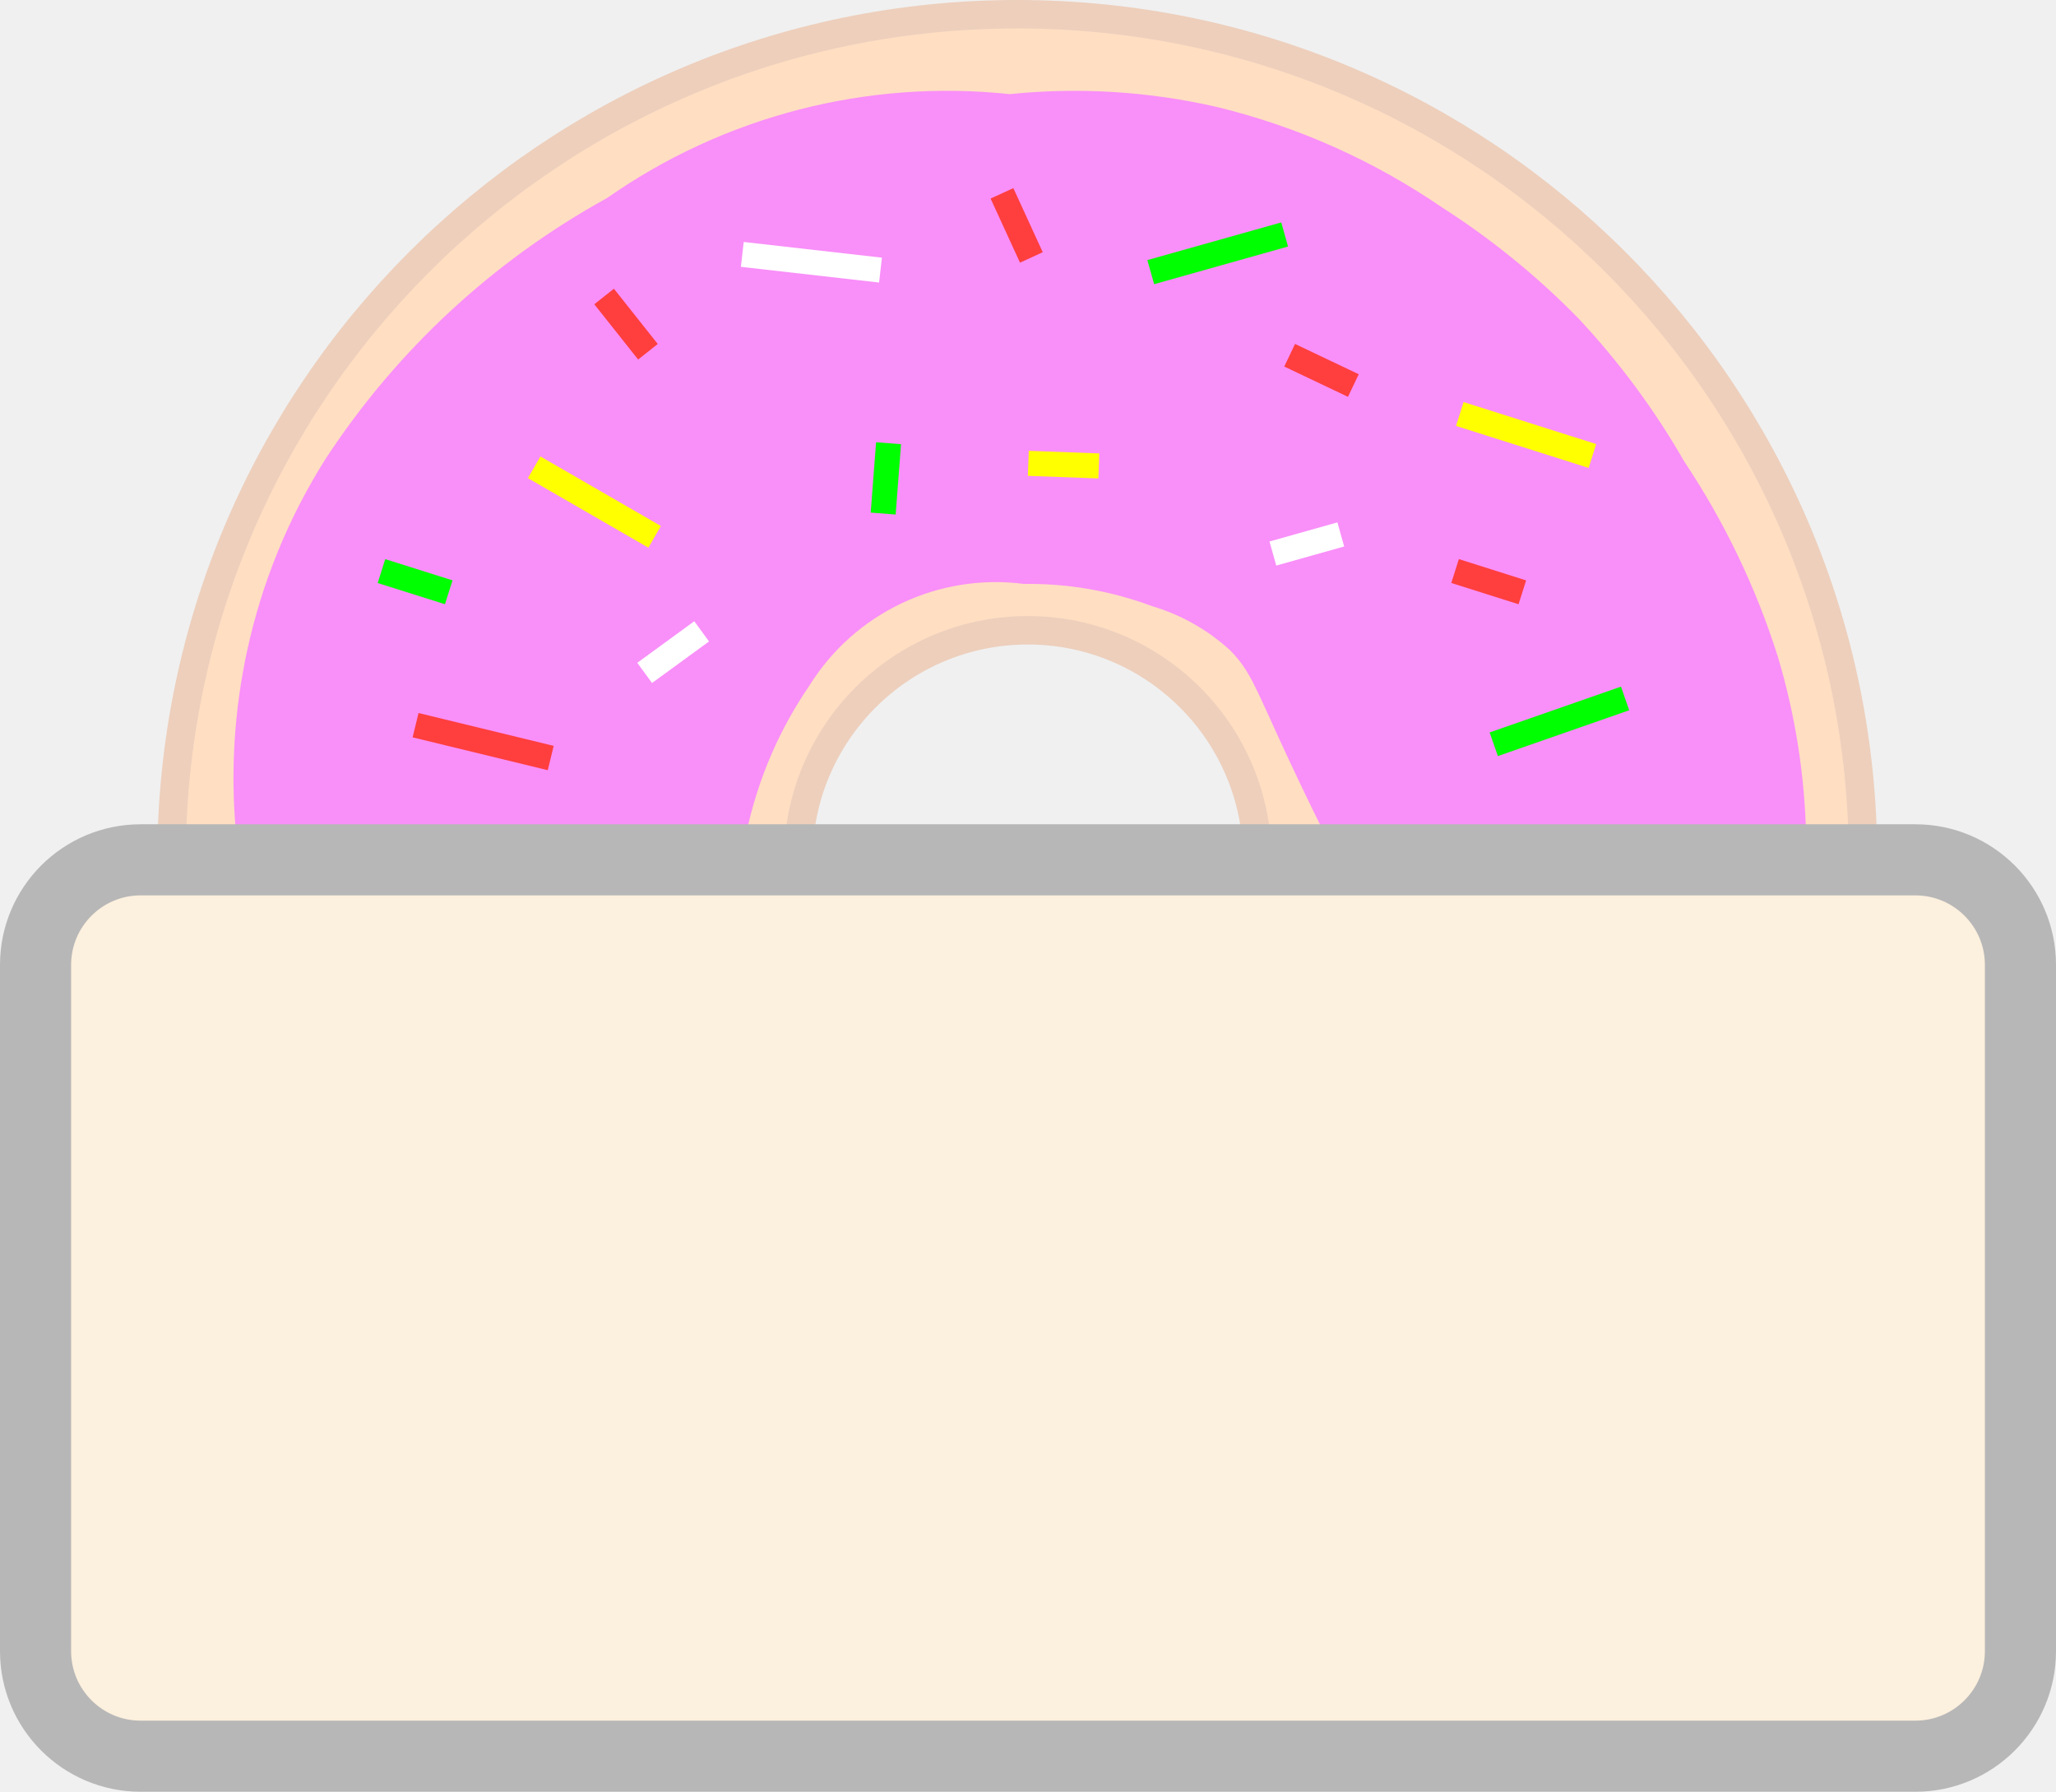
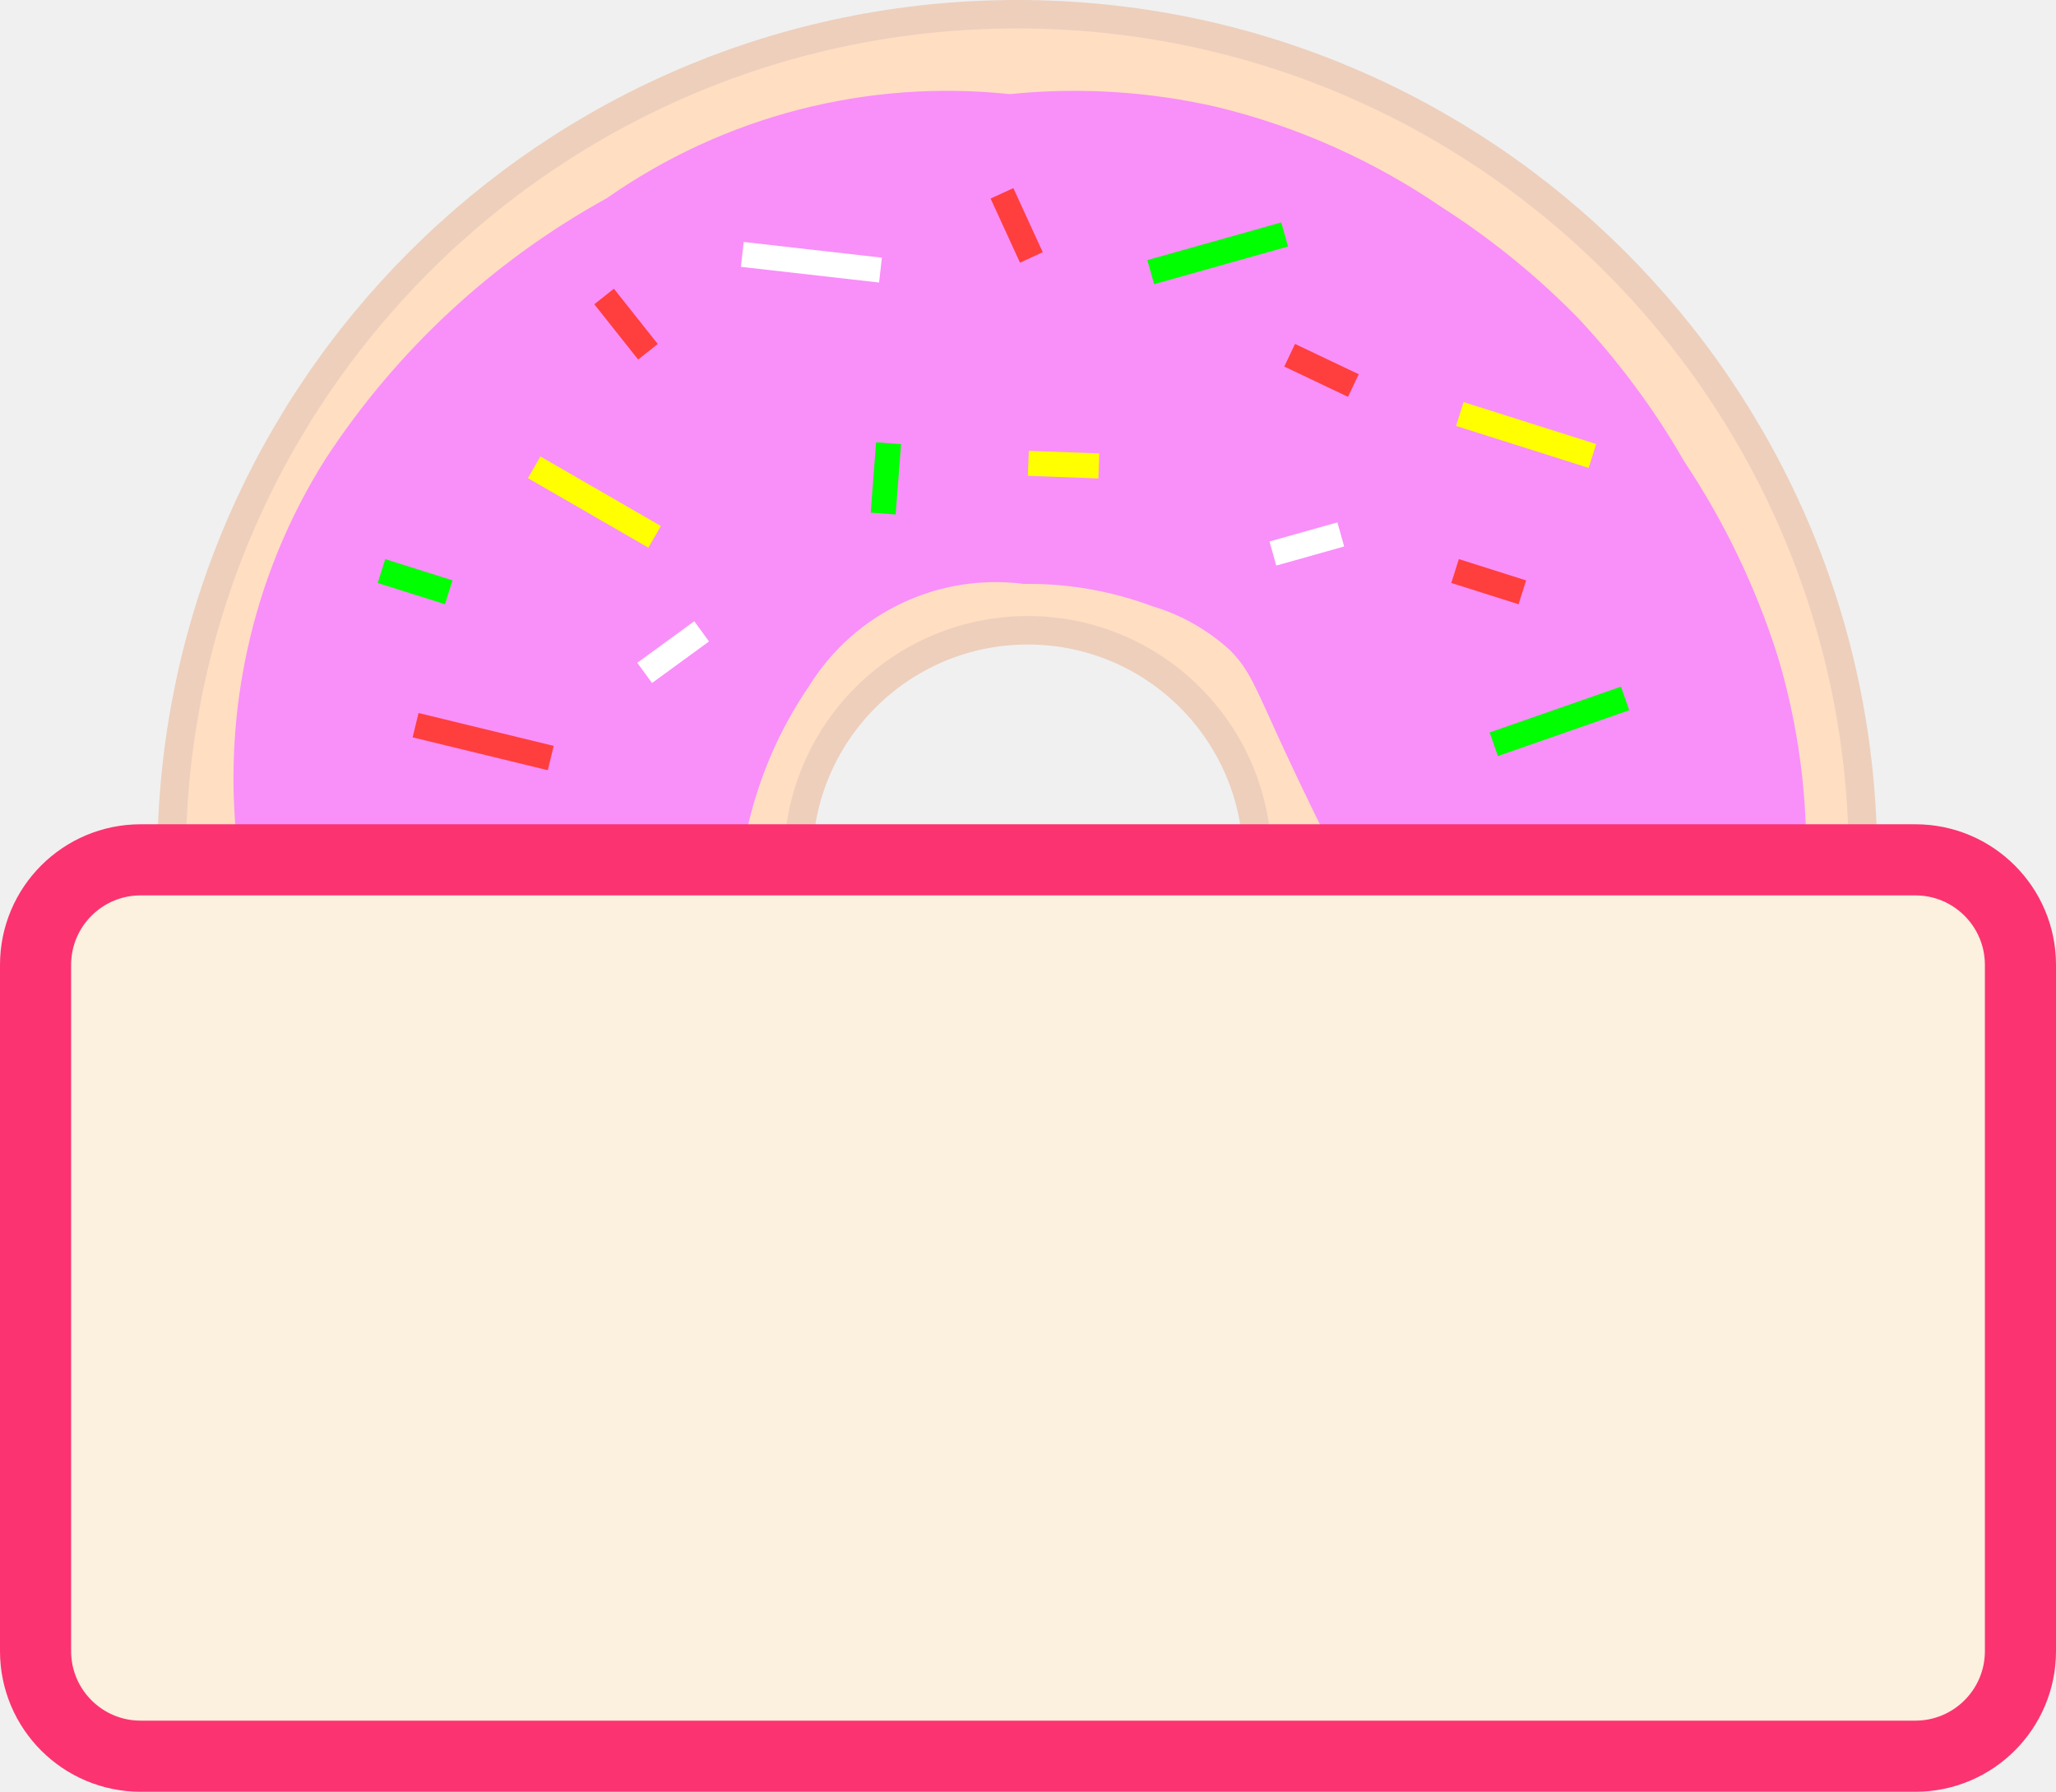
<svg xmlns="http://www.w3.org/2000/svg" viewBox="0 0 144.57 125.99">
  <defs>
-     <style>.cls-1{fill:#ffdec2;stroke:#edcfbc;stroke-width:2px;}.cls-1,.cls-7{stroke-miterlimit:10;}.cls-2{fill:#f98ff9;}.cls-3{fill:#ff3e3e;}.cls-4{fill:#fff;}.cls-5{fill:lime;}.cls-6{fill:#ff0;}.cls-7{fill:#fcf0de;stroke:#b7b7b7;stroke-width:5px;}</style>
+     <style>.cls-1{fill:#ffdec2;stroke:#edcfbc;stroke-width:2px;}.cls-1,.cls-7{stroke-miterlimit:10;}.cls-2{fill:#f98ff9;}.cls-3{fill:#ff3e3e;}.cls-4{fill:#fff;}.cls-5{fill:lime;}.cls-6{fill:#ff0;}.cls-7{fill:#fcf0de;stroke:#fb3371;stroke-width:5px;}</style>
  </defs>
  <g id="Layer_2" data-name="Layer 2">
    <g id="Layer_1-2" data-name="Layer 1">
      <path class="cls-1" d="M71.49,1A59.47,59.47,0,1,0,131,60.47,59.47,59.47,0,0,0,71.49,1Zm.79,75.6A16.14,16.14,0,1,1,88.41,60.47,16.13,16.13,0,0,1,72.28,76.6Z" />
      <path class="cls-2" d="M16.59,58.53a42.28,42.28,0,0,1,.79-12.78,41.81,41.81,0,0,1,5.48-13.43A55.77,55.77,0,0,1,42.68,13.93,41.67,41.67,0,0,1,71,6.62a44.73,44.73,0,0,1,14.6.91,48.06,48.06,0,0,1,15.79,7.05A54.56,54.56,0,0,1,111,22.4a54.23,54.23,0,0,1,7.43,10.05A54.18,54.18,0,0,1,125,46.14a47.59,47.59,0,0,1,2,12.79H93.29c-1.43-2.86-2.53-5.21-3.26-6.8-1.81-3.93-2.16-5-3.52-6.39A14,14,0,0,0,81,42.62a24.68,24.68,0,0,0-9-1.56A15.43,15.43,0,0,0,56.9,48.23a28.81,28.81,0,0,0-2.61,4.7,29.32,29.32,0,0,0-1.83,5.74Z" />
      <rect class="cls-3" x="29.08" y="51.27" width="9.78" height="1.76" transform="translate(13.28 -6.55) rotate(13.66)" />
      <rect class="cls-4" x="44.86" y="44.97" width="4.96" height="1.76" transform="translate(-17.93 36.69) rotate(-36.09)" />
      <rect class="cls-5" x="26.71" y="40.02" width="4.96" height="1.76" transform="translate(13.64 -6.88) rotate(17.49)" />
      <rect class="cls-3" x="41.54" y="21.91" width="4.96" height="1.76" transform="translate(34.52 -25.86) rotate(51.58)" />
      <rect class="cls-5" x="59.81" y="32.76" width="4.96" height="1.76" transform="translate(100.59 -25.9) rotate(94.38)" />
      <rect class="cls-3" x="69.01" y="14.97" width="4.96" height="1.76" transform="translate(56.09 -55.74) rotate(65.36)" />
      <rect class="cls-6" x="72.31" y="31.79" width="4.96" height="1.76" transform="translate(1.25 -2.73) rotate(2.11)" />
      <rect class="cls-3" x="90.45" y="25.16" width="4.96" height="1.76" transform="translate(20.19 -37.39) rotate(25.44)" />
      <rect class="cls-4" x="89.41" y="37.36" width="4.96" height="1.76" transform="translate(-6.92 26.32) rotate(-15.71)" />
      <rect class="cls-3" x="102.2" y="40.02" width="4.96" height="1.76" transform="translate(17.23 -29.69) rotate(17.57)" />
      <rect class="cls-6" x="36.9" y="34.43" width="9.78" height="1.76" transform="translate(23.26 -16.17) rotate(30)" />
      <rect class="cls-4" x="52.16" y="17.56" width="9.78" height="1.76" transform="translate(2.45 -6.32) rotate(6.48)" />
      <rect class="cls-5" x="80.73" y="16.93" width="9.78" height="1.76" transform="translate(-1.62 23.85) rotate(-15.71)" />
      <rect class="cls-6" x="102.42" y="29.71" width="9.78" height="1.76" transform="translate(14.24 -30.97) rotate(17.57)" />
      <rect class="cls-5" x="104.77" y="49.83" width="9.78" height="1.76" transform="translate(-10.59 38.96) rotate(-19.23)" />
      <rect class="cls-7" x="2.5" y="60.46" width="139.57" height="63.03" rx="7.39" />
    </g>
  </g>
</svg>
